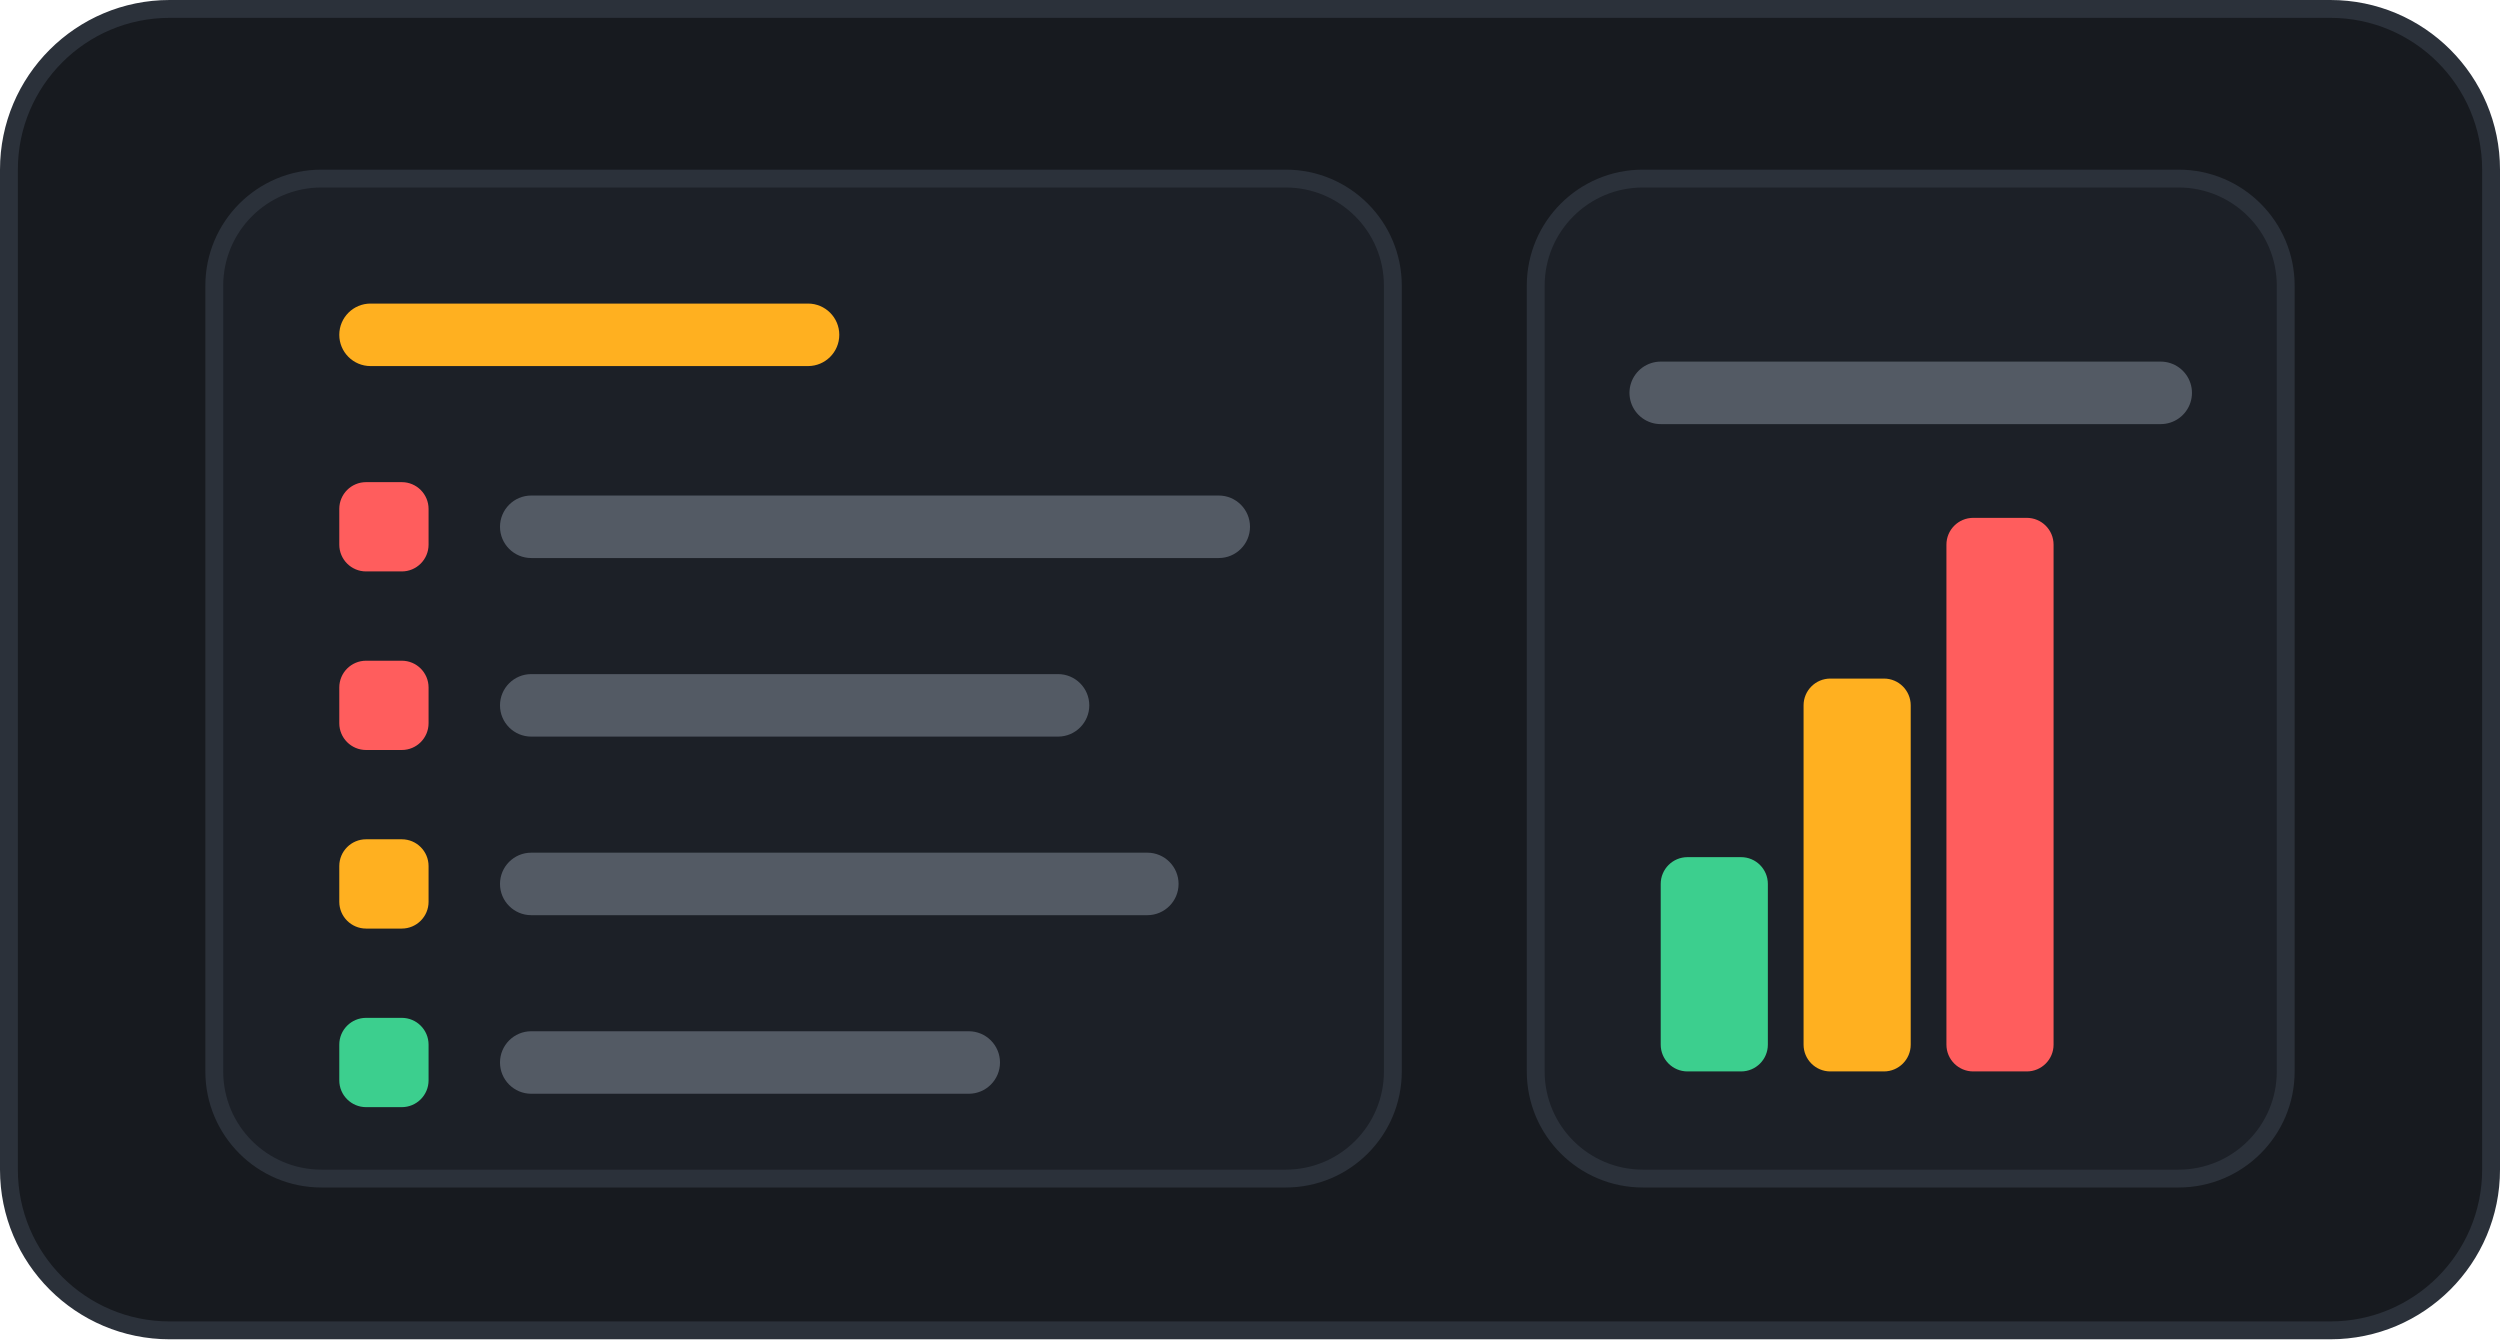
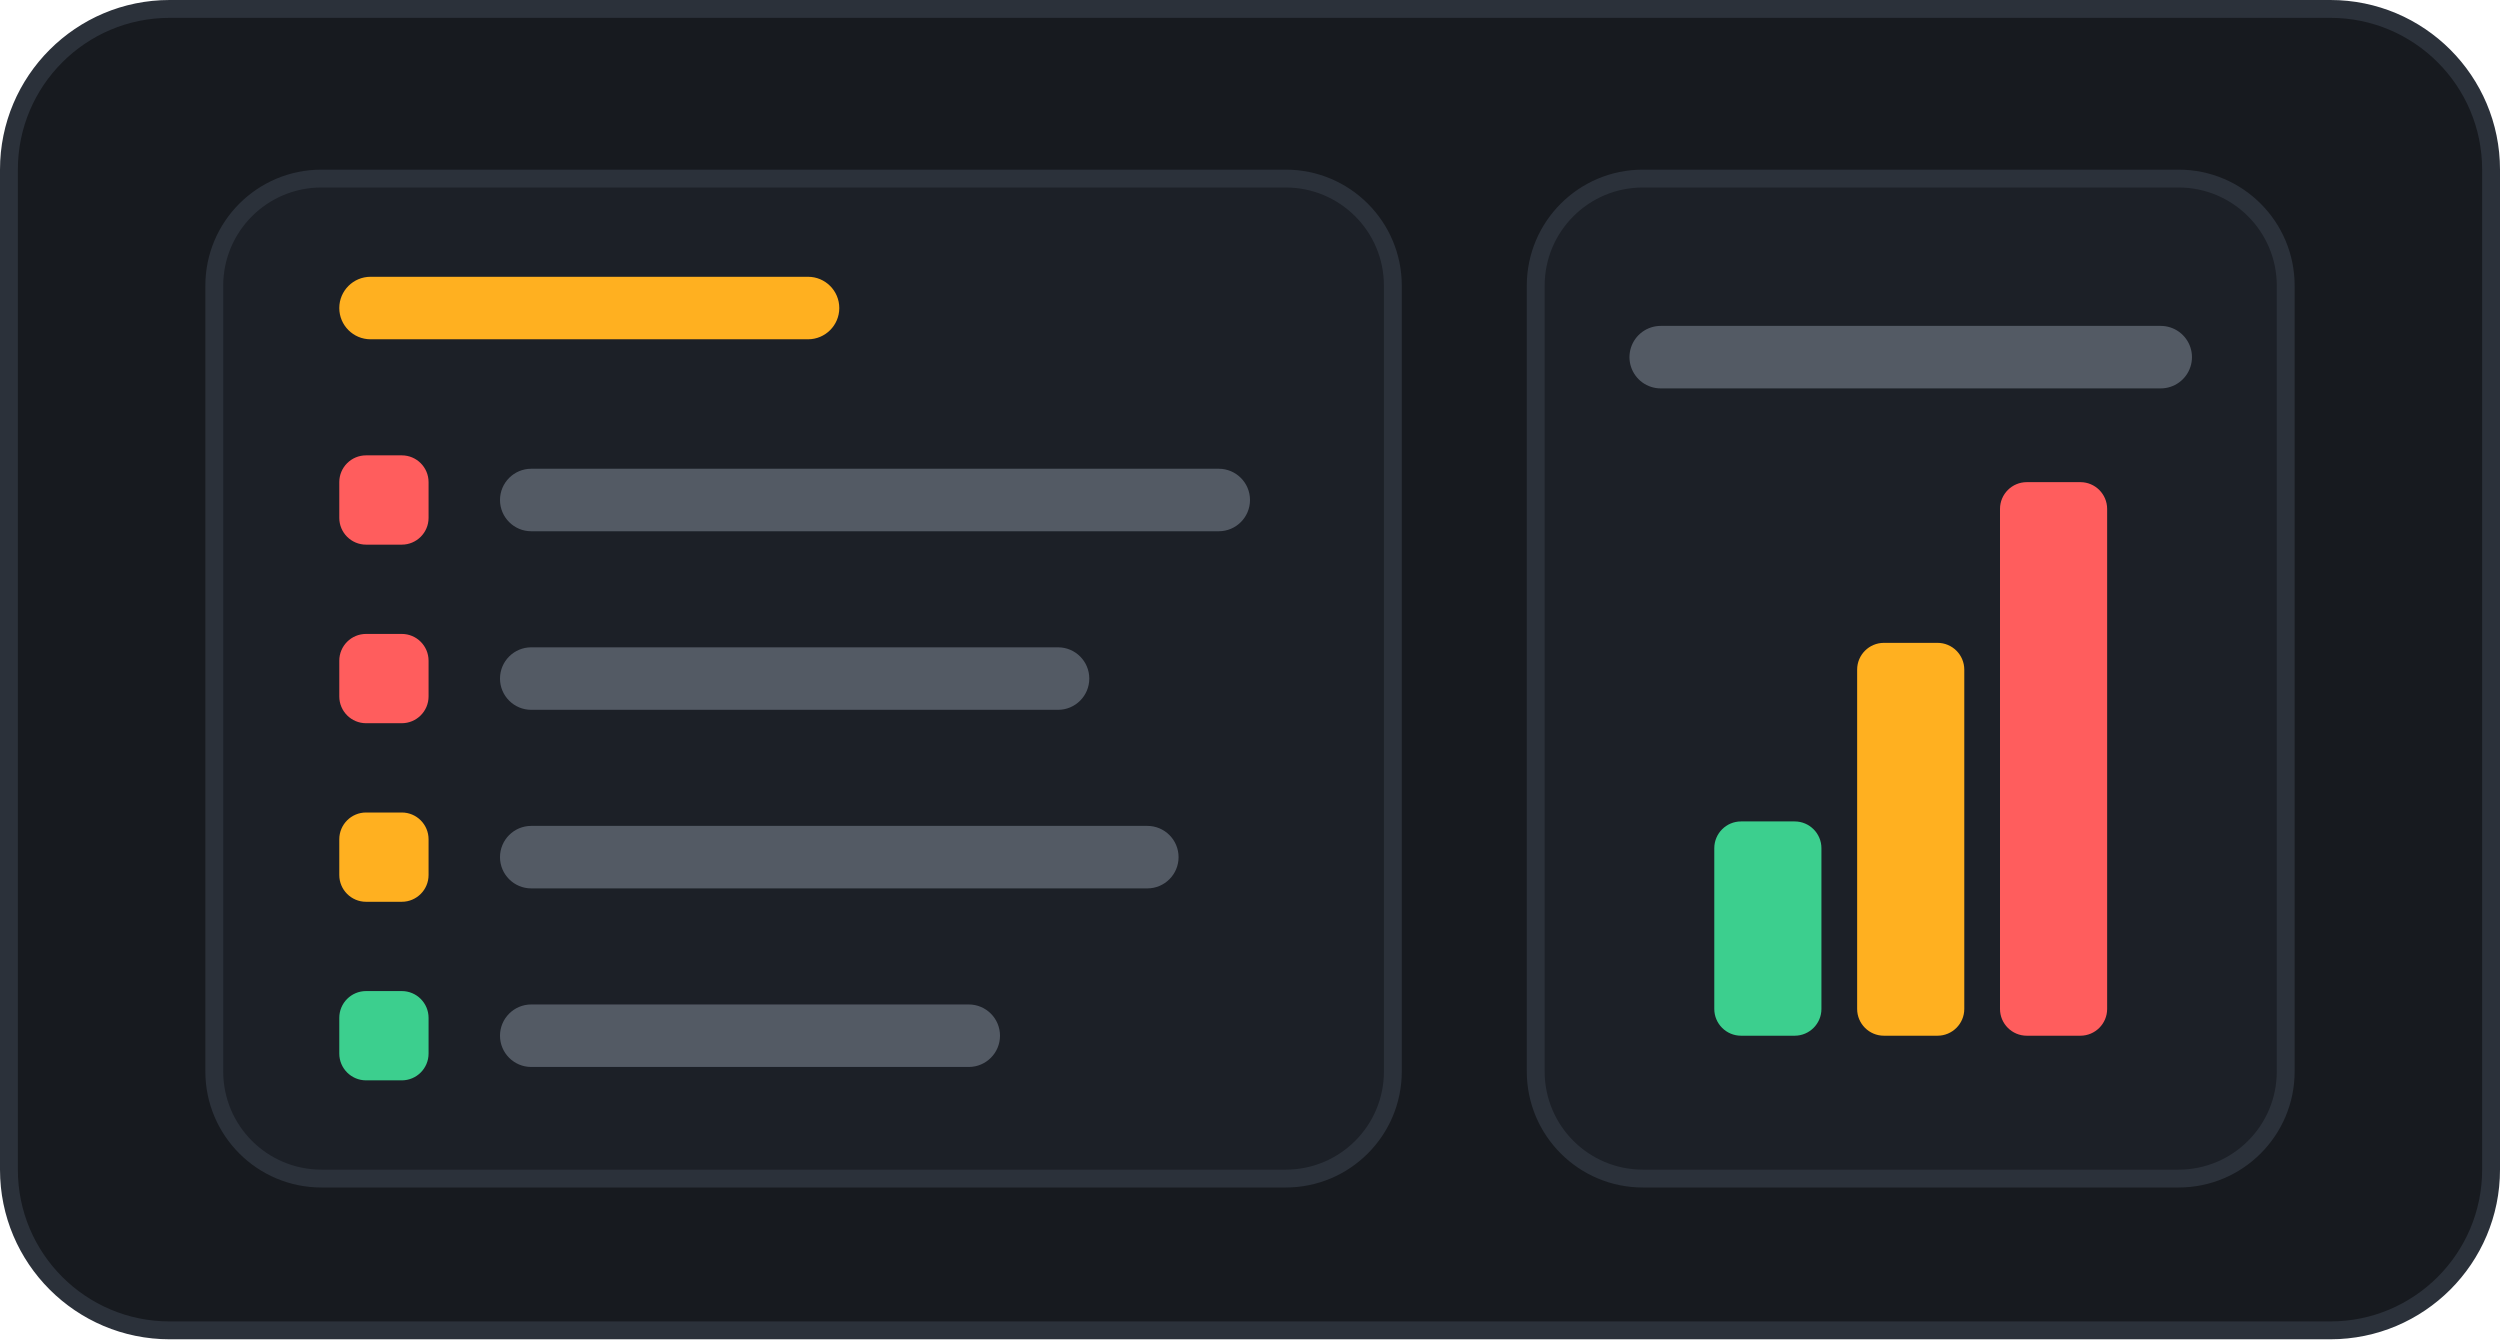
<svg xmlns="http://www.w3.org/2000/svg" viewBox="0 0 280 150" fill="none">
  <rect x="1" y="1" width="278" height="148" rx="18" fill="#171a1f" stroke="#2b313a" stroke-width="2" />
  <rect x="24" y="20" width="132" height="112" rx="12" fill="#1c2027" stroke="#2b313a" stroke-width="2" />
-   <rect x="38" y="34" width="56" height="7" rx="3.5" fill="#ffb020" />
-   <rect x="38" y="54" width="10" height="10" rx="3" fill="#ff5d5d" />
-   <rect x="56" y="55.5" width="84" height="7" rx="3.5" fill="#8b95a3" fill-opacity=".5" />
-   <rect x="38" y="74" width="10" height="10" rx="3" fill="#ff5d5d" />
-   <rect x="56" y="75.5" width="66" height="7" rx="3.5" fill="#8b95a3" fill-opacity=".5" />
-   <rect x="38" y="94" width="10" height="10" rx="3" fill="#ffb020" />
-   <rect x="56" y="95.5" width="76" height="7" rx="3.5" fill="#8b95a3" fill-opacity=".5" />
-   <rect x="38" y="114" width="10" height="10" rx="3" fill="#3ccf8e" />
-   <rect x="56" y="115.5" width="56" height="7" rx="3.5" fill="#8b95a3" fill-opacity=".5" />
+   <g transform="translate(0 -3)">
+     <rect x="38" y="34" width="56" height="7" rx="3.5" fill="#ffb020" />
+   </g>
+   <g transform="translate(0 -3)">
+     <rect x="38" y="54" width="10" height="10" rx="3" fill="#ff5d5d" />
+   </g>
+   <g transform="translate(0 -3)">
+     <rect x="56" y="55.5" width="84" height="7" rx="3.5" fill="#8b95a3" fill-opacity=".5" />
+   </g>
+   <g transform="translate(0 -3)">
+     <rect x="38" y="74" width="10" height="10" rx="3" fill="#ff5d5d" />
+   </g>
+   <g transform="translate(0 -3)">
+     <rect x="56" y="75.5" width="66" height="7" rx="3.5" fill="#8b95a3" fill-opacity=".5" />
+   </g>
+   <g transform="translate(0 -3)">
+     <rect x="38" y="94" width="10" height="10" rx="3" fill="#ffb020" />
+   </g>
+   <g transform="translate(0 -3)">
+     <rect x="56" y="95.5" width="76" height="7" rx="3.5" fill="#8b95a3" fill-opacity=".5" />
+   </g>
+   <g transform="translate(0 -3)">
+     <rect x="38" y="114" width="10" height="10" rx="3" fill="#3ccf8e" />
+   </g>
+   <g transform="translate(0 -3)">
+     <rect x="56" y="115.5" width="56" height="7" rx="3.5" fill="#8b95a3" fill-opacity=".5" />
+   </g>
  <rect x="172" y="20" width="84" height="112" rx="12" fill="#1c2027" stroke="#2b313a" stroke-width="2" />
-   <rect x="186" y="96" width="12" height="24" rx="3" fill="#3ccf8e" />
-   <rect x="202" y="76" width="12" height="44" rx="3" fill="#ffb020" />
-   <rect x="218" y="58" width="12" height="62" rx="3" fill="#ff5d5d" />
-   <path d="M186 44h56" stroke="#8b95a3" stroke-opacity=".5" stroke-width="7" stroke-linecap="round" />
+   <g transform="translate(0 -4)">
+     <rect x="192" y="96" width="12" height="24" rx="3" fill="#3ccf8e" />
+   </g>
+   <g transform="translate(0 -4)">
+     <rect x="208" y="76" width="12" height="44" rx="3" fill="#ffb020" />
+   </g>
+   <g transform="translate(0 -4)">
+     <rect x="224" y="58" width="12" height="62" rx="3" fill="#ff5d5d" />
+   </g>
+   <g transform="translate(0 -4)">
+     <path d="M186 44h56" stroke="#8b95a3" stroke-opacity=".5" stroke-width="7" stroke-linecap="round" />
+   </g>
</svg>
